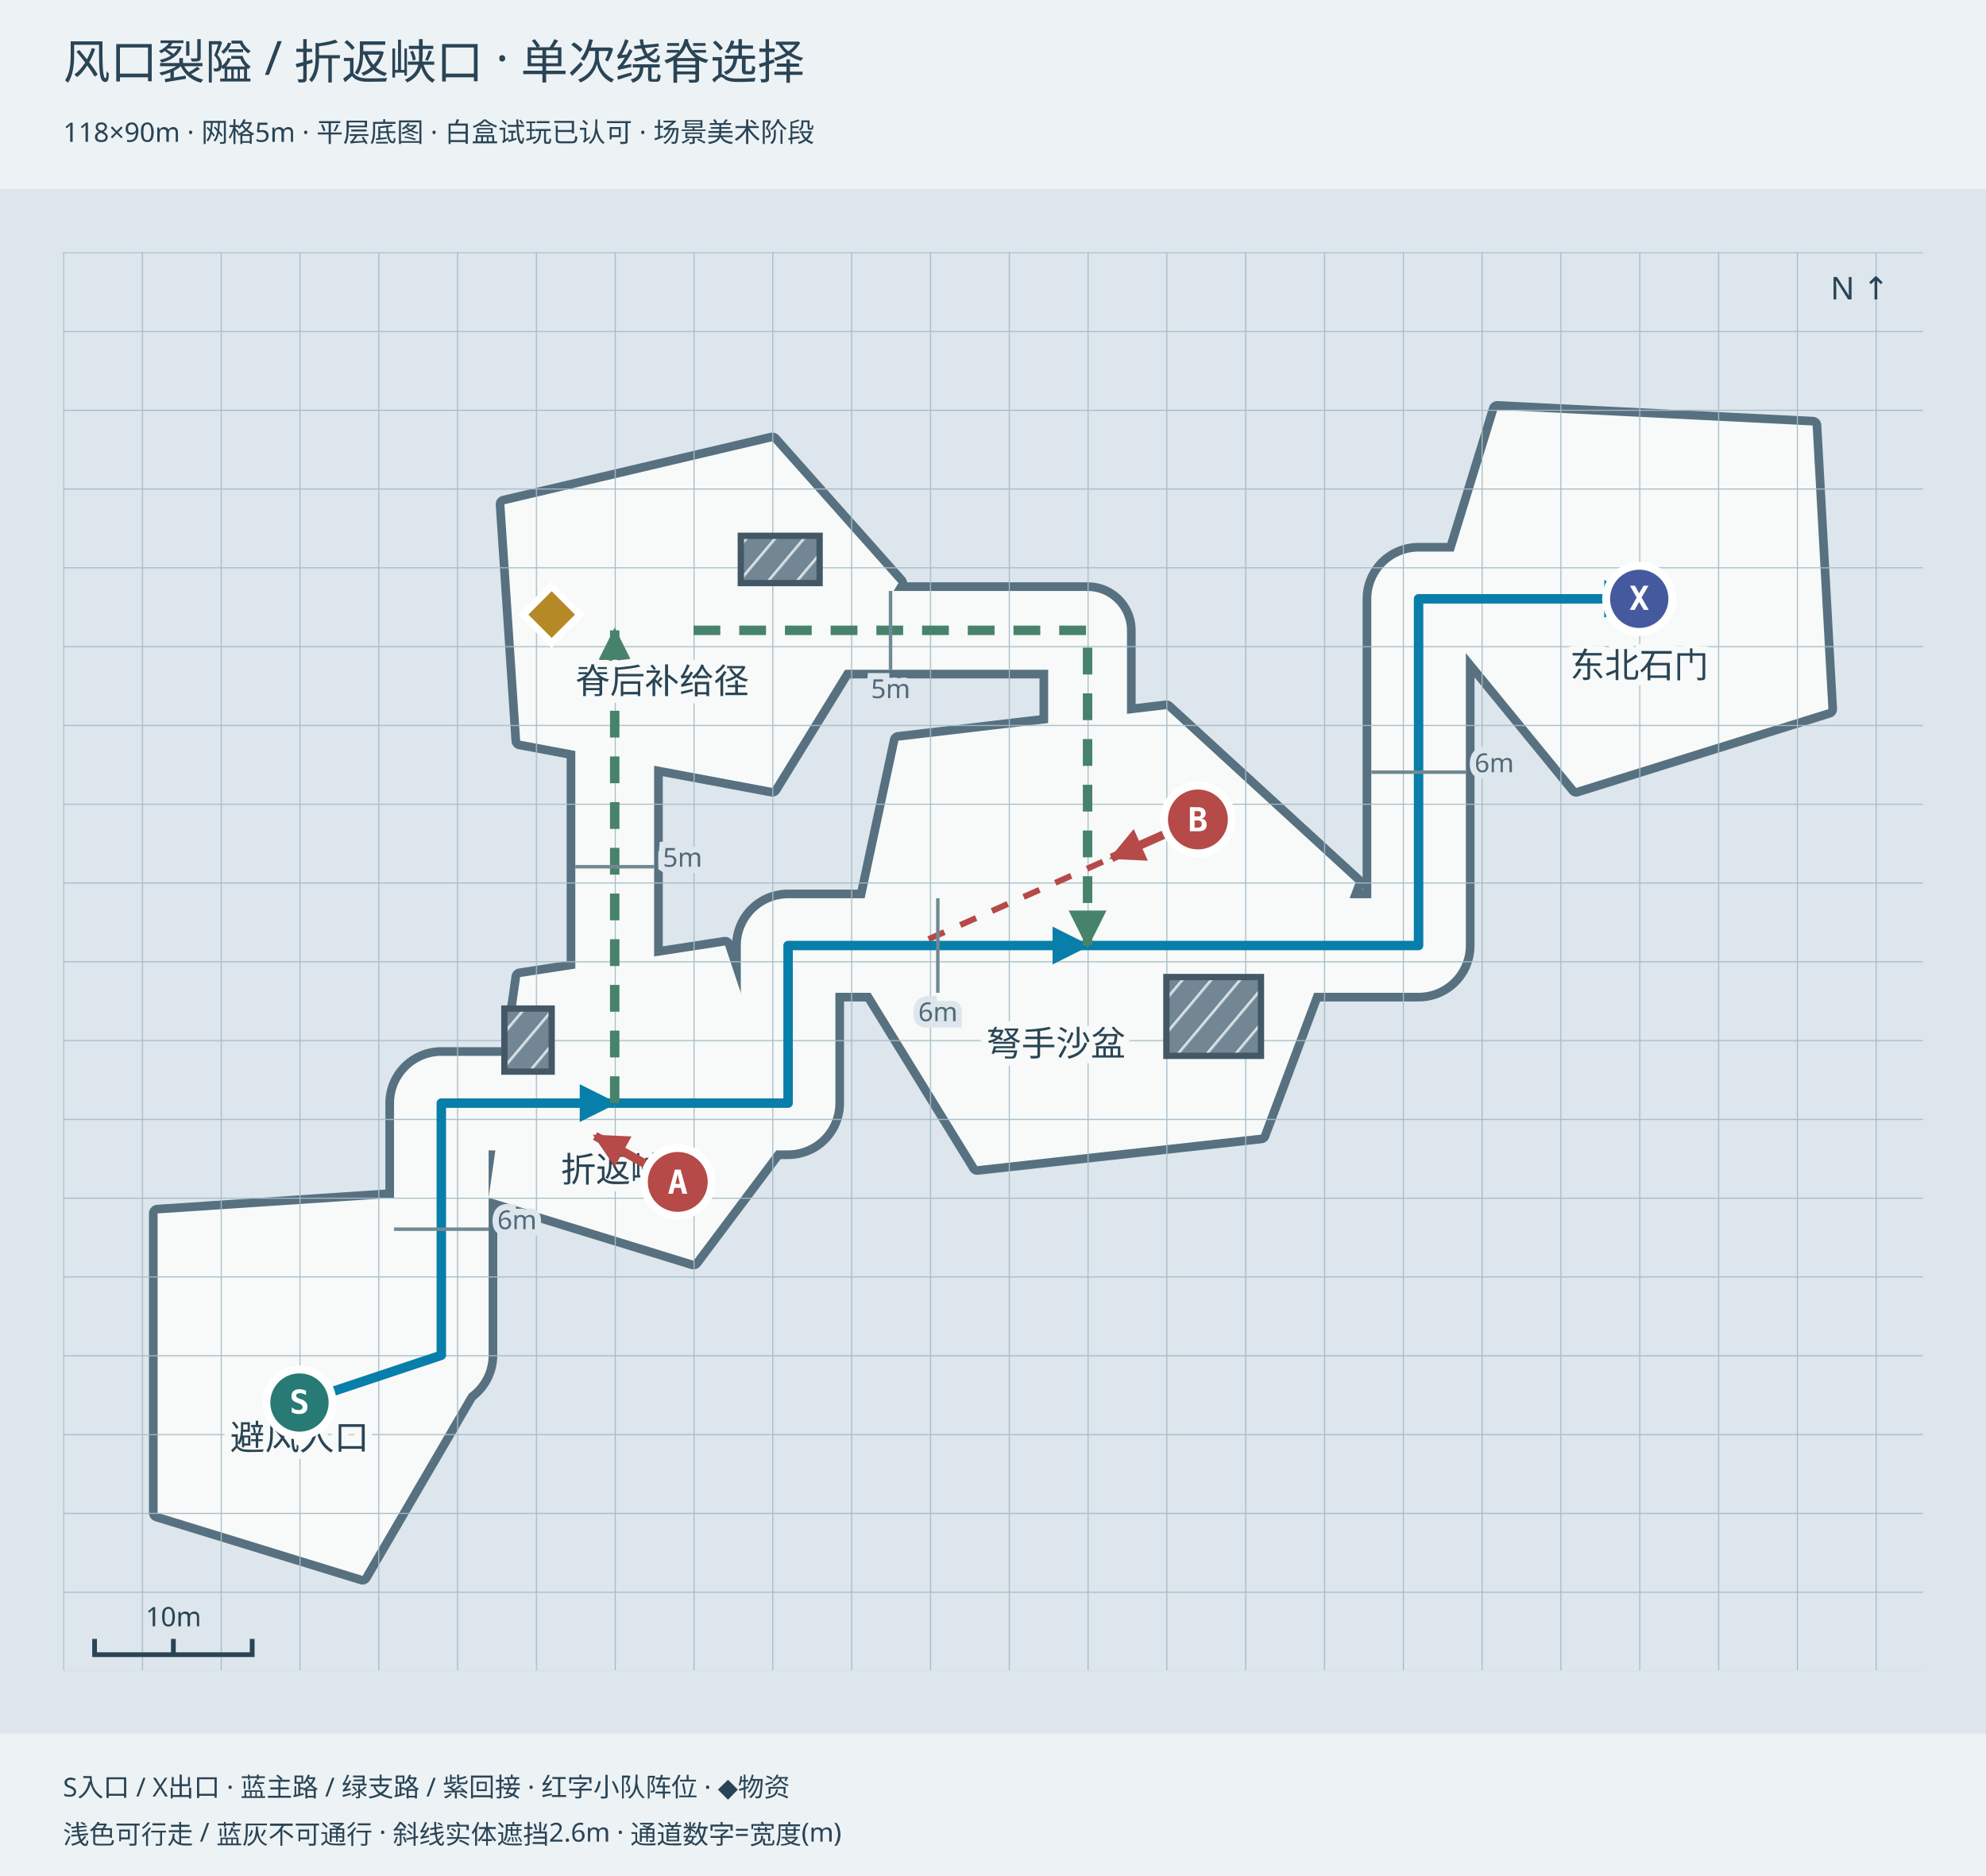
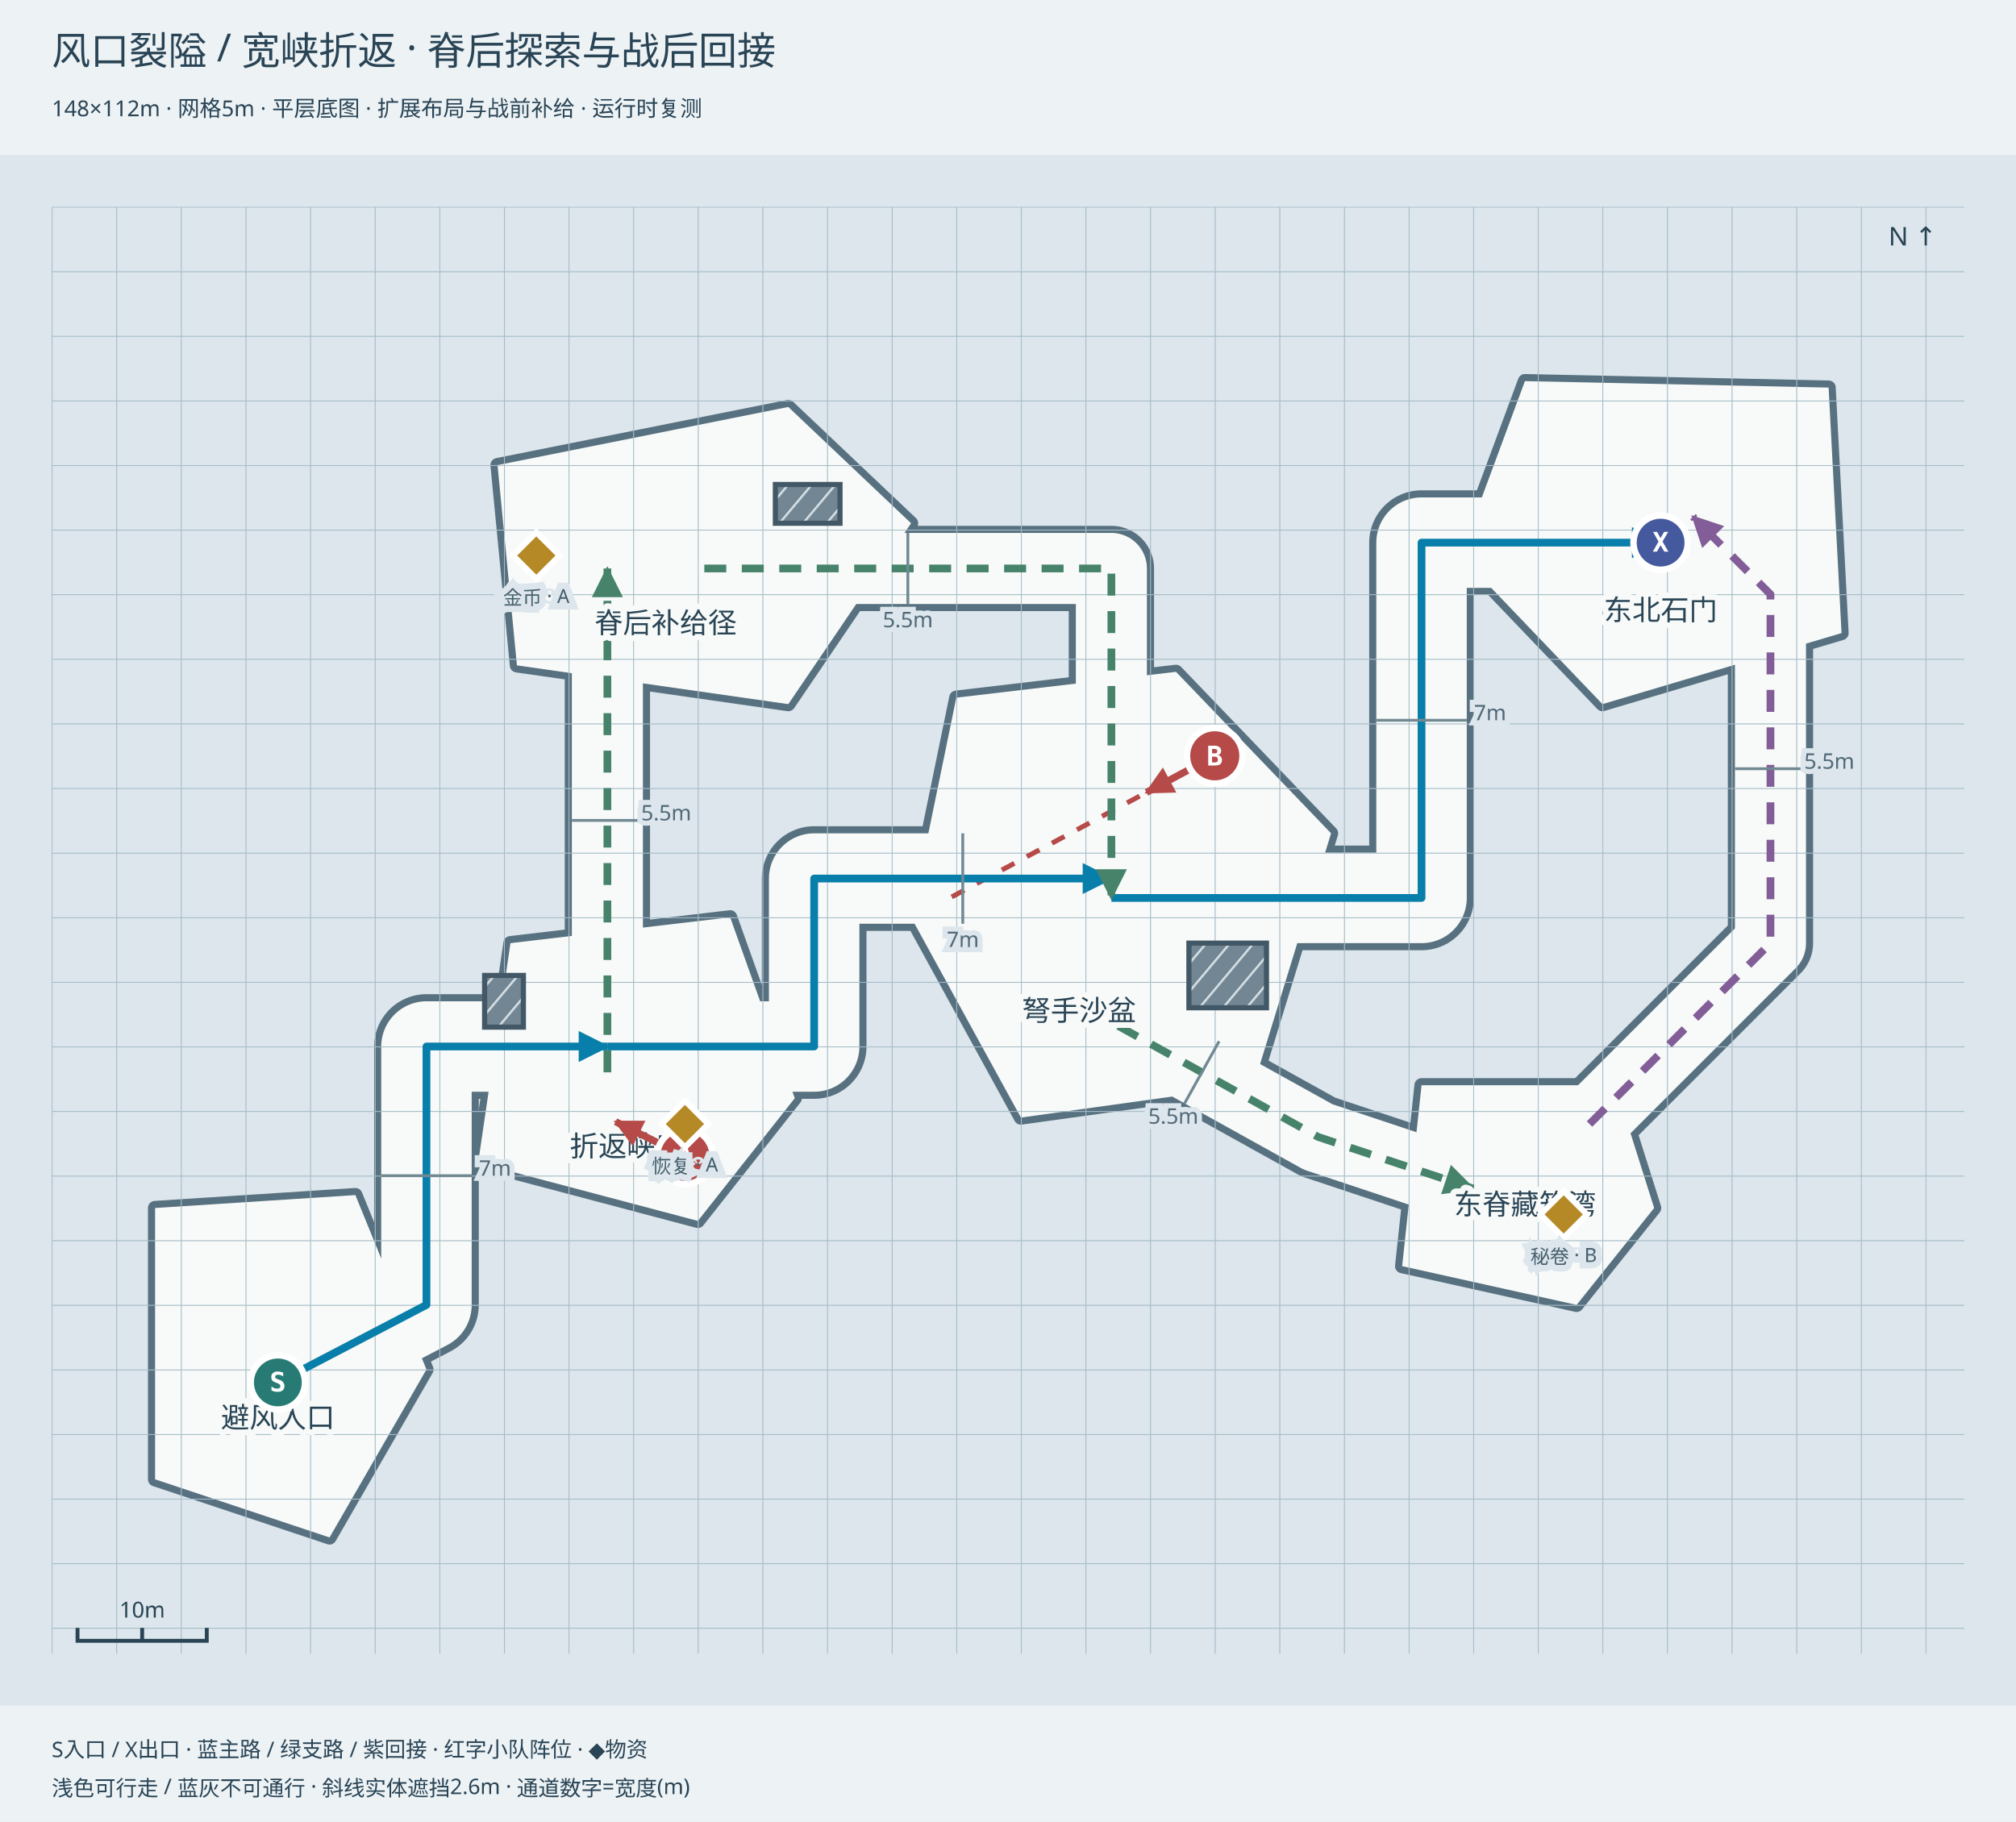
- <svg xmlns="http://www.w3.org/2000/svg" viewBox="0 0 126 119" role="img">
-   <rect width="126" height="119" fill="#edf2f5" />
-   <text style="text-anchor:start" x="4" y="5" font-family="Microsoft YaHei,sans-serif" font-size="3" fill="#294455">风口裂隘 / 折返峡口 · 单次绕脊选择</text>
-   <text style="text-anchor:start" x="4" y="9" font-family="Microsoft YaHei,sans-serif" font-size="1.7" fill="#526978">118×90m · 网格5m · 平层底图 · 白盒试玩已认可 · 场景美术阶段</text>
+ <svg xmlns="http://www.w3.org/2000/svg" viewBox="0 0 156 141" role="img">
+   <rect width="156" height="141" fill="#edf2f5" />
+   <text style="text-anchor:start" x="4" y="5" font-family="Microsoft YaHei,sans-serif" font-size="3" fill="#294455">风口裂隘 / 宽峡折返 · 脊后探索与战后回接</text>
+   <text style="text-anchor:start" x="4" y="9" font-family="Microsoft YaHei,sans-serif" font-size="1.7" fill="#526978">148×112m · 网格5m · 平层底图 · 扩展布局与战前补给 · 运行时复测</text>
  <g transform="translate(0 12)">
    <defs>
      <pattern id="desert-1-grid" width="5" height="5" patternUnits="userSpaceOnUse">
        <path d="M5 0H0V5" fill="none" stroke="#a5bbc8" stroke-width=".13" />
      </pattern>
      <pattern id="desert-1-hatch" width="1.4" height="1.4" patternUnits="userSpaceOnUse" patternTransform="rotate(40)">
        <rect width="1.4" height="1.4" fill="#738693" />
        <path d="M0 0V1.4" stroke="#d1dce1" stroke-width=".35" />
      </pattern>
      <marker id="desert-1-main" markerWidth="4" markerHeight="4" refX="3.7" refY="2" orient="auto" markerUnits="strokeWidth">
        <path d="M0 0L4 2 0 4" fill="#087eaa" />
      </marker>
      <marker id="desert-1-optional" markerWidth="4" markerHeight="4" refX="3.7" refY="2" orient="auto" markerUnits="strokeWidth">
        <path d="M0 0L4 2 0 4" fill="#47836b" />
      </marker>
      <marker id="desert-1-return" markerWidth="4" markerHeight="4" refX="3.7" refY="2" orient="auto" markerUnits="strokeWidth">
        <path d="M0 0L4 2 0 4" fill="#825d98" />
      </marker>
      <marker id="desert-1-threat" markerWidth="4" markerHeight="4" refX="3.7" refY="2" orient="auto" markerUnits="strokeWidth">
        <path d="M0 0L4 2 0 4" fill="#b54a48" />
      </marker>
    </defs>
    <style>text{font-family:'Microsoft YaHei','PingFang SC',sans-serif;fill:#294455;text-anchor:middle;pointer-events:none}.room-label{paint-order:stroke;stroke:#f7faf8;stroke-width:.9;stroke-linejoin:round}.dim{fill:#526978;paint-order:stroke;stroke:#dce6ec;stroke-width:.8}.portal{fill:white;font-family:Consolas,monospace;font-weight:bold}.note{fill:#465f6c;paint-order:stroke;stroke:#dce6ec;stroke-width:1}</style>
-     <rect width="126" height="98" fill="#dce6ec" />
+     <rect width="156" height="120" fill="#dce6ec" />
    <g transform="translate(4 4)">
-       <polyline points="15,73 24,70 24,54 35,54" fill="none" stroke="#587180" stroke-width="7.1" stroke-linecap="round" stroke-linejoin="round" />
-       <polyline points="35,54 46,54 46,44 65,44" fill="none" stroke="#587180" stroke-width="7.1" stroke-linecap="round" stroke-linejoin="round" />
-       <polyline points="65,44 86,44 86,22 100,22" fill="none" stroke="#587180" stroke-width="7.1" stroke-linecap="round" stroke-linejoin="round" />
-       <polyline points="35,54 35,24" fill="none" stroke="#587180" stroke-width="6.1" stroke-linecap="round" stroke-linejoin="round" />
-       <polyline points="40,24 65,24 65,44" fill="none" stroke="#587180" stroke-width="6.1" stroke-linecap="round" stroke-linejoin="round" />
-       <polygon points="6,61 21,60 26,72 19,84 6,80" fill="#587180" stroke="#587180" stroke-width="1.1" stroke-linejoin="round" />
-       <polygon points="29,46 42,44 46,56 40,64 27,60" fill="#587180" stroke="#587180" stroke-width="1.1" stroke-linejoin="round" />
-       <polygon points="53,31 70,29 82,40 76,56 58,58 50,45" fill="#587180" stroke="#587180" stroke-width="1.1" stroke-linejoin="round" />
-       <polygon points="28,16 45,12 53,21 45,34 29,31" fill="#587180" stroke="#587180" stroke-width="1.1" stroke-linejoin="round" />
-       <polygon points="91,10 111,11 112,29 96,34 87,23" fill="#587180" stroke="#587180" stroke-width="1.1" stroke-linejoin="round" />
-       <polyline points="15,73 24,70 24,54 35,54" fill="none" stroke="#f7faf8" stroke-width="6" stroke-linecap="round" stroke-linejoin="round" />
-       <polyline points="35,54 46,54 46,44 65,44" fill="none" stroke="#f7faf8" stroke-width="6" stroke-linecap="round" stroke-linejoin="round" />
-       <polyline points="65,44 86,44 86,22 100,22" fill="none" stroke="#f7faf8" stroke-width="6" stroke-linecap="round" stroke-linejoin="round" />
-       <polyline points="35,54 35,24" fill="none" stroke="#f7faf8" stroke-width="5" stroke-linecap="round" stroke-linejoin="round" />
-       <polyline points="40,24 65,24 65,44" fill="none" stroke="#f7faf8" stroke-width="5" stroke-linecap="round" stroke-linejoin="round" />
-       <polygon points="6,61 21,60 26,72 19,84 6,80" fill="#f7faf8" stroke="none" stroke-width="0" stroke-linejoin="round" />
-       <polygon points="29,46 42,44 46,56 40,64 27,60" fill="#f7faf8" stroke="none" stroke-width="0" stroke-linejoin="round" />
-       <polygon points="53,31 70,29 82,40 76,56 58,58 50,45" fill="#f7faf8" stroke="none" stroke-width="0" stroke-linejoin="round" />
-       <polygon points="28,16 45,12 53,21 45,34 29,31" fill="#f7faf8" stroke="none" stroke-width="0" stroke-linejoin="round" />
-       <polygon points="91,10 111,11 112,29 96,34 87,23" fill="#f7faf8" stroke="none" stroke-width="0" stroke-linejoin="round" />
-       <rect width="118" height="90" fill="url(#desert-1-grid)" />
-       <polygon points="28,48 31,48 31,52 28,52" fill="url(#desert-1-hatch)" stroke="#435867" stroke-width=".4" />
-       <polygon points="70,46 76,46 76,51 70,51" fill="url(#desert-1-hatch)" stroke="#435867" stroke-width=".4" />
-       <polygon points="43,18 48,18 48,21 43,21" fill="url(#desert-1-hatch)" stroke="#435867" stroke-width=".4" />
+       <polyline points="17.5,91 29,85 29,65 43,65" fill="none" stroke="#587180" stroke-width="8.1" stroke-linecap="round" stroke-linejoin="round" />
+       <polyline points="43,65 59,65 59,52 82,52" fill="none" stroke="#587180" stroke-width="8.1" stroke-linecap="round" stroke-linejoin="round" />
+       <polyline points="82,53.5 106,53.5 106,26 124.5,26" fill="none" stroke="#587180" stroke-width="8.1" stroke-linecap="round" stroke-linejoin="round" />
+       <polyline points="43,67 43,28" fill="none" stroke="#587180" stroke-width="6.6" stroke-linecap="round" stroke-linejoin="round" />
+       <polyline points="50.5,28 82,28 82,53.5" fill="none" stroke="#587180" stroke-width="6.6" stroke-linecap="round" stroke-linejoin="round" />
+       <polyline points="80,62 98,72 110,76" fill="none" stroke="#587180" stroke-width="6.6" stroke-linecap="round" stroke-linejoin="round" />
+       <polyline points="119,71 133,57 133,30 127,24" fill="none" stroke="#587180" stroke-width="6.6" stroke-linecap="round" stroke-linejoin="round" />
+       <polygon points="8,77.5 23.5,76.5 29,90 21.5,103 8,98.5" fill="#587180" stroke="#587180" stroke-width="1.1" stroke-linejoin="round" />
+       <polygon points="35.5,57 52.5,55 57.5,69 50,78.5 33,74" fill="#587180" stroke="#587180" stroke-width="1.1" stroke-linejoin="round" />
+       <polygon points="70,38 87,36 99,48.5 93,68 75,70.5 66.5,55" fill="#587180" stroke="#587180" stroke-width="1.1" stroke-linejoin="round" />
+       <polygon points="34.5,20 57,15.5 66.5,24.5 57,38.5 36,35.5" fill="#587180" stroke="#587180" stroke-width="1.1" stroke-linejoin="round" />
+       <polygon points="114,13.5 137.5,14 138.5,33 120,38.5 109,27" fill="#587180" stroke="#587180" stroke-width="1.1" stroke-linejoin="round" />
+       <polygon points="106,68 121,68 124,77.5 118,85 104.5,82" fill="#587180" stroke="#587180" stroke-width="1.1" stroke-linejoin="round" />
+       <polyline points="17.5,91 29,85 29,65 43,65" fill="none" stroke="#f7faf8" stroke-width="7" stroke-linecap="round" stroke-linejoin="round" />
+       <polyline points="43,65 59,65 59,52 82,52" fill="none" stroke="#f7faf8" stroke-width="7" stroke-linecap="round" stroke-linejoin="round" />
+       <polyline points="82,53.5 106,53.5 106,26 124.5,26" fill="none" stroke="#f7faf8" stroke-width="7" stroke-linecap="round" stroke-linejoin="round" />
+       <polyline points="43,67 43,28" fill="none" stroke="#f7faf8" stroke-width="5.5" stroke-linecap="round" stroke-linejoin="round" />
+       <polyline points="50.5,28 82,28 82,53.5" fill="none" stroke="#f7faf8" stroke-width="5.5" stroke-linecap="round" stroke-linejoin="round" />
+       <polyline points="80,62 98,72 110,76" fill="none" stroke="#f7faf8" stroke-width="5.5" stroke-linecap="round" stroke-linejoin="round" />
+       <polyline points="119,71 133,57 133,30 127,24" fill="none" stroke="#f7faf8" stroke-width="5.5" stroke-linecap="round" stroke-linejoin="round" />
+       <polygon points="8,77.5 23.5,76.5 29,90 21.5,103 8,98.5" fill="#f7faf8" stroke="none" stroke-width="0" stroke-linejoin="round" />
+       <polygon points="35.5,57 52.5,55 57.5,69 50,78.5 33,74" fill="#f7faf8" stroke="none" stroke-width="0" stroke-linejoin="round" />
+       <polygon points="70,38 87,36 99,48.5 93,68 75,70.5 66.5,55" fill="#f7faf8" stroke="none" stroke-width="0" stroke-linejoin="round" />
+       <polygon points="34.5,20 57,15.5 66.5,24.5 57,38.5 36,35.5" fill="#f7faf8" stroke="none" stroke-width="0" stroke-linejoin="round" />
+       <polygon points="114,13.5 137.5,14 138.5,33 120,38.5 109,27" fill="#f7faf8" stroke="none" stroke-width="0" stroke-linejoin="round" />
+       <polygon points="106,68 121,68 124,77.5 118,85 104.5,82" fill="#f7faf8" stroke="none" stroke-width="0" stroke-linejoin="round" />
+       <rect width="148" height="112" fill="url(#desert-1-grid)" />
+       <polygon points="33.5,59.5 36.5,59.5 36.5,63.5 33.5,63.5" fill="url(#desert-1-hatch)" stroke="#435867" stroke-width=".4" />
+       <polygon points="88,57 94,57 94,62 88,62" fill="url(#desert-1-hatch)" stroke="#435867" stroke-width=".4" />
+       <polygon points="56,21.5 61,21.5 61,24.5 56,24.5" fill="url(#desert-1-hatch)" stroke="#435867" stroke-width=".4" />
      <g data-layer="sightlines">
        <g>
-           <line x1="72" y1="36" x2="54" y2="44" stroke="#b54a48" stroke-width=".38" stroke-dasharray="1.1 1.1" />
+           <line x1="90" y1="42.5" x2="69.5" y2="53.5" stroke="#b54a48" stroke-width=".38" stroke-dasharray="1.1 1.1" />
        </g>
      </g>
      <g data-layer="routes">
-         <polyline points="15,73 24,70 24,54 35,54" fill="none" stroke="#087eaa" stroke-width="0.6" stroke-dasharray="none" stroke-linejoin="round" marker-end="url(#desert-1-main)" />
-         <polyline points="35,54 46,54 46,44 65,44" fill="none" stroke="#087eaa" stroke-width="0.6" stroke-dasharray="none" stroke-linejoin="round" marker-end="url(#desert-1-main)" />
-         <polyline points="65,44 86,44 86,22 100,22" fill="none" stroke="#087eaa" stroke-width="0.6" stroke-dasharray="none" stroke-linejoin="round" marker-end="url(#desert-1-main)" />
-         <polyline points="35,54 35,24" fill="none" stroke="#47836b" stroke-width="0.6" stroke-dasharray="1.7 1.2" stroke-linejoin="round" marker-end="url(#desert-1-optional)" />
-         <polyline points="40,24 65,24 65,44" fill="none" stroke="#47836b" stroke-width="0.6" stroke-dasharray="1.7 1.2" stroke-linejoin="round" marker-end="url(#desert-1-optional)" />
+         <polyline points="17.5,91 29,85 29,65 43,65" fill="none" stroke="#087eaa" stroke-width="0.6" stroke-dasharray="none" stroke-linejoin="round" marker-end="url(#desert-1-main)" />
+         <polyline points="43,65 59,65 59,52 82,52" fill="none" stroke="#087eaa" stroke-width="0.6" stroke-dasharray="none" stroke-linejoin="round" marker-end="url(#desert-1-main)" />
+         <polyline points="82,53.5 106,53.5 106,26 124.5,26" fill="none" stroke="#087eaa" stroke-width="0.6" stroke-dasharray="none" stroke-linejoin="round" marker-end="url(#desert-1-main)" />
+         <polyline points="43,67 43,28" fill="none" stroke="#47836b" stroke-width="0.6" stroke-dasharray="1.7 1.2" stroke-linejoin="round" marker-end="url(#desert-1-optional)" />
+         <polyline points="50.5,28 82,28 82,53.5" fill="none" stroke="#47836b" stroke-width="0.6" stroke-dasharray="1.7 1.2" stroke-linejoin="round" marker-end="url(#desert-1-optional)" />
+         <polyline points="80,62 98,72 110,76" fill="none" stroke="#47836b" stroke-width="0.6" stroke-dasharray="1.7 1.2" stroke-linejoin="round" marker-end="url(#desert-1-optional)" />
+         <polyline points="119,71 133,57 133,30 127,24" fill="none" stroke="#825d98" stroke-width="0.6" stroke-dasharray="1.7 1.2" stroke-linejoin="round" marker-end="url(#desert-1-return)" />
      </g>
      <g data-layer="dimensions">
        <g>
-           <line x1="21" y1="62" x2="27" y2="62" stroke="#718993" stroke-width=".22" />
-           <text x="28.8" y="62" class="dim" font-size="1.65">6m</text>
+           <line x1="25.5" y1="75" x2="32.5" y2="75" stroke="#718993" stroke-width=".22" />
+           <text x="34.3" y="75" class="dim" font-size="1.65">7m</text>
        </g>
        <g>
-           <line x1="55.5" y1="41" x2="55.5" y2="47" stroke="#718993" stroke-width=".22" />
-           <text x="55.5" y="48.8" class="dim" font-size="1.65">6m</text>
+           <line x1="70.5" y1="48.5" x2="70.5" y2="55.5" stroke="#718993" stroke-width=".22" />
+           <text x="70.5" y="57.3" class="dim" font-size="1.65">7m</text>
        </g>
        <g>
-           <line x1="83" y1="33" x2="89" y2="33" stroke="#718993" stroke-width=".22" />
-           <text x="90.8" y="33" class="dim" font-size="1.65">6m</text>
+           <line x1="102.5" y1="39.75" x2="109.5" y2="39.75" stroke="#718993" stroke-width=".22" />
+           <text x="111.3" y="39.75" class="dim" font-size="1.65">7m</text>
        </g>
        <g>
-           <line x1="32.5" y1="39" x2="37.5" y2="39" stroke="#718993" stroke-width=".22" />
-           <text x="39.3" y="39" class="dim" font-size="1.65">5m</text>
+           <line x1="40.25" y1="47.5" x2="45.75" y2="47.5" stroke="#718993" stroke-width=".22" />
+           <text x="47.55" y="47.5" class="dim" font-size="1.65">5.5m</text>
        </g>
        <g>
-           <line x1="52.5" y1="21.5" x2="52.5" y2="26.5" stroke="#718993" stroke-width=".22" />
-           <text x="52.5" y="28.3" class="dim" font-size="1.65">5m</text>
+           <line x1="66.25" y1="25.25" x2="66.25" y2="30.75" stroke="#718993" stroke-width=".22" />
+           <text x="66.25" y="32.55" class="dim" font-size="1.65">5.5m</text>
+         </g>
+         <g>
+           <line x1="90.336" y1="64.596" x2="87.664" y2="69.404" stroke="#718993" stroke-width=".22" />
+           <text x="86.79" y="70.977" class="dim" font-size="1.65">5.5m</text>
+         </g>
+         <g>
+           <line x1="130.25" y1="43.5" x2="135.75" y2="43.5" stroke="#718993" stroke-width=".22" />
+           <text x="137.55" y="43.5" class="dim" font-size="1.65">5.5m</text>
        </g>
      </g>
      <g data-layer="labels">
-         <text x="15" y="76" class="room-label" font-size="2.2">避风入口</text>
-         <text x="36" y="59" class="room-label" font-size="2.2">折返峡口</text>
-         <text x="63" y="51" class="room-label" font-size="2.2">弩手沙盆</text>
-         <text x="38" y="28" class="room-label" font-size="2.2">脊后补给径</text>
-         <text x="100" y="27" class="room-label" font-size="2.2">东北石门</text>
+         <text x="17.5" y="94.5" class="room-label" font-size="2.2">避风入口</text>
+         <text x="44.5" y="73.5" class="room-label" font-size="2.2">折返峡口</text>
+         <text x="79.5" y="63" class="room-label" font-size="2.2">弩手沙盆</text>
+         <text x="47.5" y="33" class="room-label" font-size="2.2">脊后补给径</text>
+         <text x="124.5" y="32" class="room-label" font-size="2.2">东北石门</text>
+         <text x="114" y="78" class="room-label" font-size="2.2">东脊藏箱湾</text>
      </g>
      <g data-layer="encounters">
        <g>
-           <line x1="39" y1="59" x2="33.755" y2="56.086" stroke="#b54a48" stroke-width=".55" marker-end="url(#desert-1-threat)" />
-           <circle cx="39" cy="59" r="2.15" fill="#b54a48" stroke="#fff" stroke-width=".5" />
-           <text x="39" y="59.75" class="portal" font-size="2.1">A</text>
+           <line x1="49" y1="73.5" x2="43.633" y2="70.817" stroke="#b54a48" stroke-width=".55" marker-end="url(#desert-1-threat)" />
+           <circle cx="49" cy="73.5" r="2.15" fill="#b54a48" stroke="#fff" stroke-width=".5" />
+           <text x="49" y="74.25" class="portal" font-size="2.1">A</text>
        </g>
        <g>
-           <line x1="72" y1="36" x2="66.517" y2="38.437" stroke="#b54a48" stroke-width=".55" marker-end="url(#desert-1-threat)" />
-           <circle cx="72" cy="36" r="2.15" fill="#b54a48" stroke="#fff" stroke-width=".5" />
-           <text x="72" y="36.75" class="portal" font-size="2.1">B</text>
+           <line x1="90" y1="42.5" x2="84.713" y2="45.337" stroke="#b54a48" stroke-width=".55" marker-end="url(#desert-1-threat)" />
+           <circle cx="90" cy="42.5" r="2.15" fill="#b54a48" stroke="#fff" stroke-width=".5" />
+           <text x="90" y="43.25" class="portal" font-size="2.1">B</text>
        </g>
        <g>
-           <path d="M31 21.2l1.8 1.8-1.8 1.8-1.8-1.8z" fill="#b58a26" stroke="#fff" stroke-width=".45" />
+           <path d="M49 69.2l1.8 1.8-1.8 1.8-1.8-1.8z" fill="#b58a26" stroke="#fff" stroke-width=".45" />
+           <text x="49" y="74.8" class="note" font-size="1.5">恢复 · A</text>
+         </g>
+         <g>
+           <path d="M37.5 25.2l1.8 1.8-1.8 1.8-1.8-1.8z" fill="#b58a26" stroke="#fff" stroke-width=".45" />
+           <text x="37.5" y="30.8" class="note" font-size="1.5">金币 · A</text>
+         </g>
+         <g>
+           <path d="M117 76.2l1.8 1.8-1.8 1.8-1.8-1.8z" fill="#b58a26" stroke="#fff" stroke-width=".45" />
+           <text x="117" y="81.8" class="note" font-size="1.5">秘卷 · B</text>
        </g>
      </g>
      <g>
-         <circle cx="15" cy="73" r="2.1" fill="#277b74" stroke="#fff" stroke-width=".5" />
-         <text x="15" y="73.7" class="portal" font-size="2.1">S</text>
+         <circle cx="17.5" cy="91" r="2.1" fill="#277b74" stroke="#fff" stroke-width=".5" />
+         <text x="17.5" y="91.7" class="portal" font-size="2.1">S</text>
      </g>
      <g>
-         <circle cx="100" cy="22" r="2.1" fill="#455a9e" stroke="#fff" stroke-width=".5" />
-         <text x="100" y="22.7" class="portal" font-size="2.1">X</text>
+         <circle cx="124.5" cy="26" r="2.1" fill="#455a9e" stroke="#fff" stroke-width=".5" />
+         <text x="124.5" y="26.7" class="portal" font-size="2.1">X</text>
      </g>
-       <g transform="translate(2 89)">
+       <g transform="translate(2 111)">
        <path d="M0-1V0H10V-1M5 0V-1" stroke="#294455" stroke-width=".3" fill="none" />
        <text x="5" y="-1.8" class="" font-size="1.7">10m</text>
      </g>
-       <text x="114" y="3" class="" font-size="2">N ↑</text>
+       <text x="144" y="3" class="" font-size="2">N ↑</text>
    </g>
  </g>
-   <text style="text-anchor:start" x="4" y="114" font-family="Microsoft YaHei,sans-serif" font-size="1.65" fill="#294455">S入口 / X出口 · 蓝主路 / 绿支路 / 紫回接 · 红字小队阵位 · ◆物资</text>
-   <text style="text-anchor:start" x="4" y="117" font-family="Microsoft YaHei,sans-serif" font-size="1.65" fill="#294455">浅色可行走 / 蓝灰不可通行 · 斜线实体遮挡2.6m · 通道数字=宽度(m)</text>
+   <text style="text-anchor:start" x="4" y="136" font-family="Microsoft YaHei,sans-serif" font-size="1.65" fill="#294455">S入口 / X出口 · 蓝主路 / 绿支路 / 紫回接 · 红字小队阵位 · ◆物资</text>
+   <text style="text-anchor:start" x="4" y="139" font-family="Microsoft YaHei,sans-serif" font-size="1.65" fill="#294455">浅色可行走 / 蓝灰不可通行 · 斜线实体遮挡2.6m · 通道数字=宽度(m)</text>
</svg>
